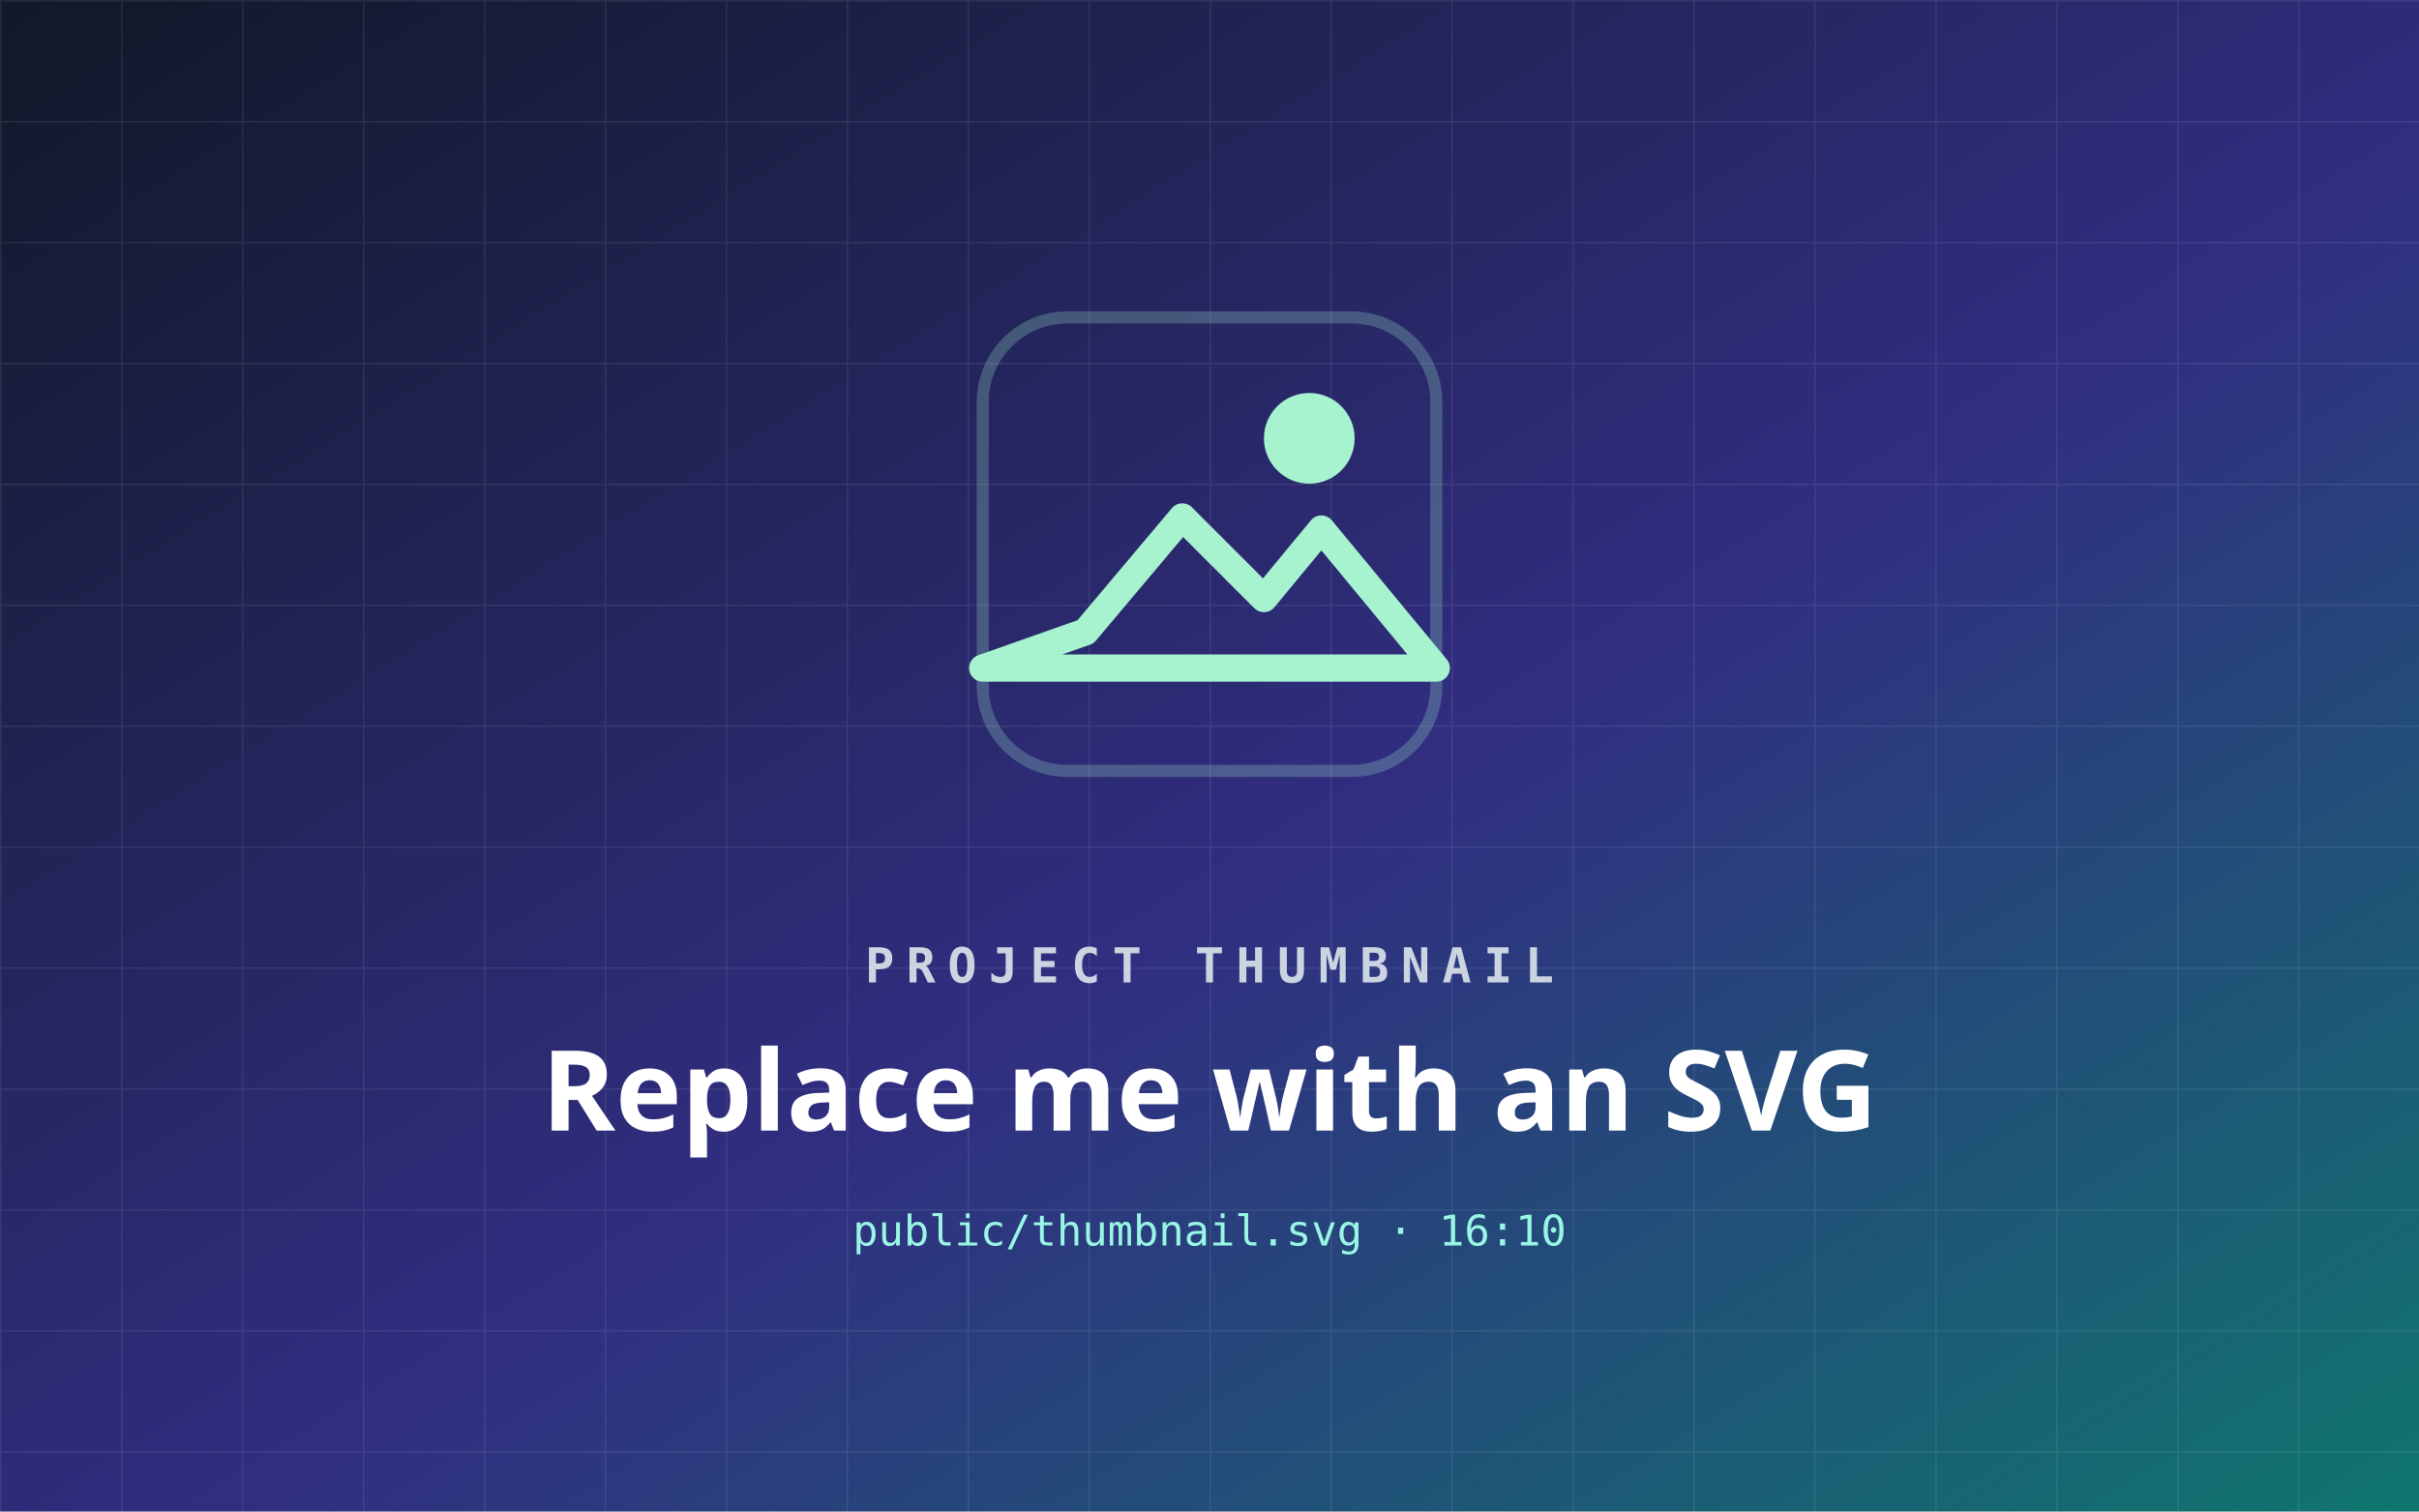
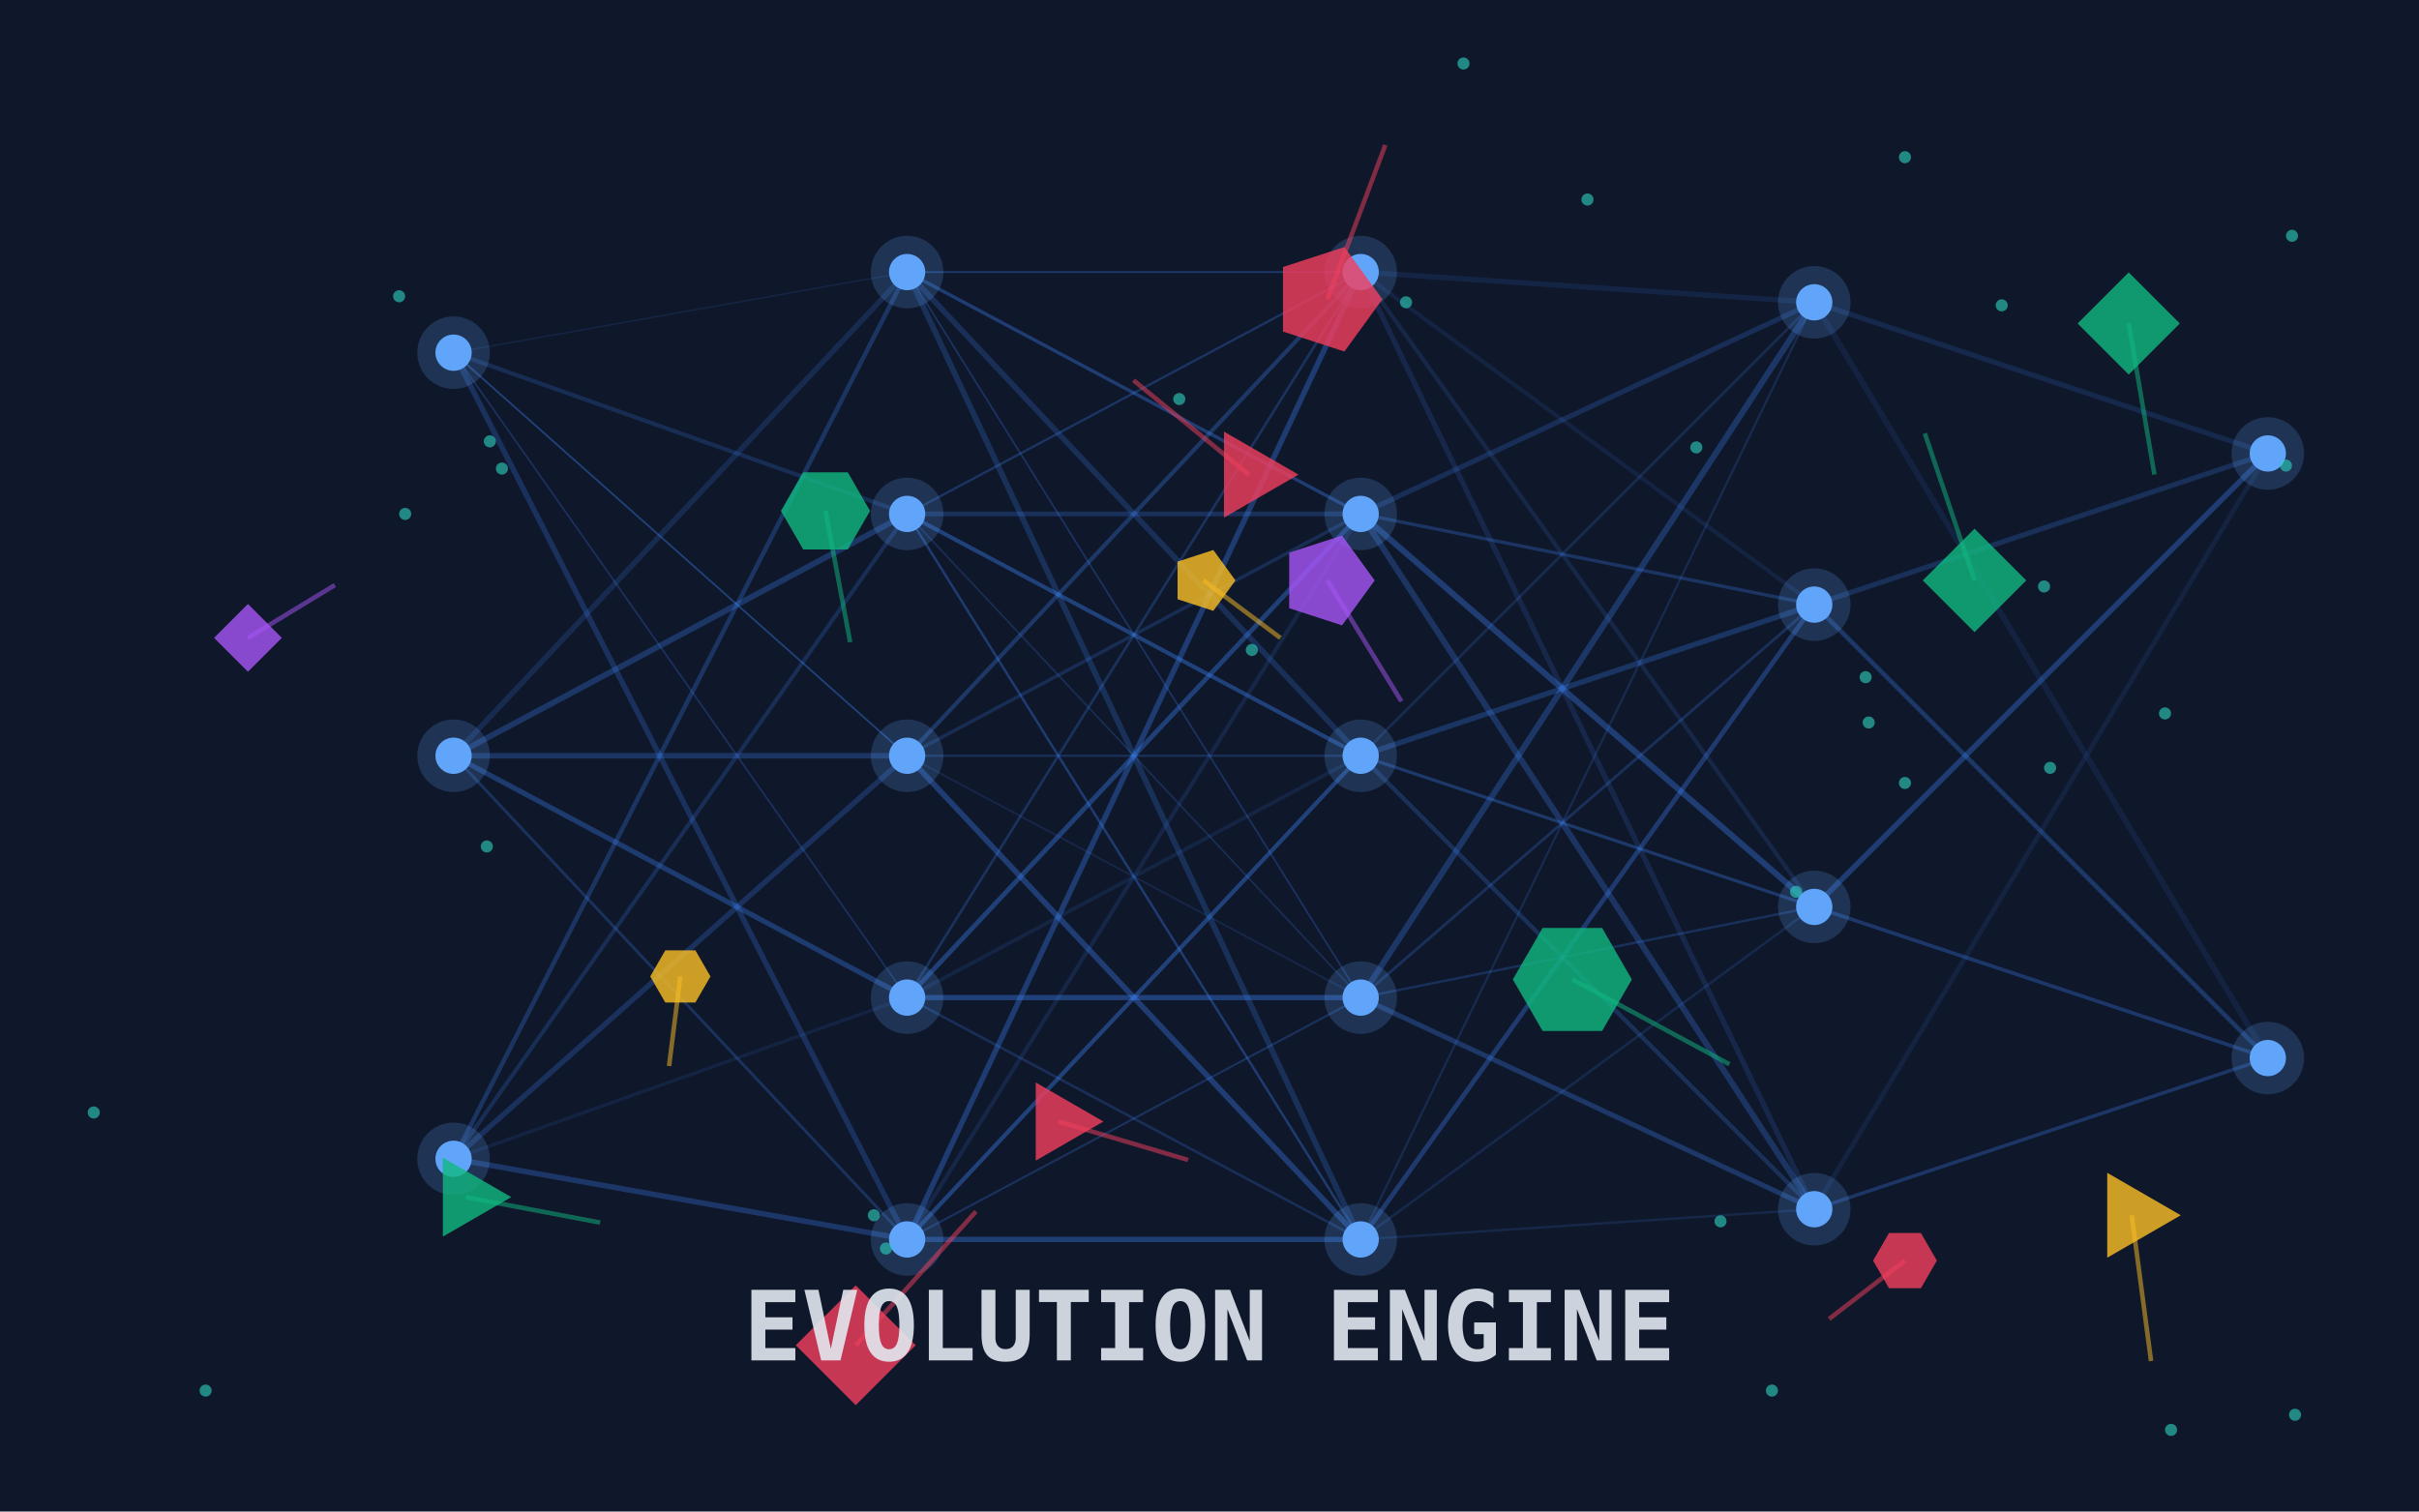
- <svg xmlns="http://www.w3.org/2000/svg" viewBox="0 0 1600 1000" role="img" aria-labelledby="title desc">
-   <defs>
-     <linearGradient id="background" x1="0" y1="0" x2="1" y2="1">
-       <stop offset="0" stop-color="#111827" />
-       <stop offset="0.55" stop-color="#312e81" />
-       <stop offset="1" stop-color="#0f766e" />
-     </linearGradient>
-     <pattern id="grid" width="80" height="80" patternUnits="userSpaceOnUse">
-       <path d="M80 0H0V80" fill="none" stroke="#ffffff" stroke-opacity="0.08" stroke-width="2" />
-     </pattern>
-   </defs>
-   <rect width="1600" height="1000" fill="url(#background)" />
-   <rect width="1600" height="1000" fill="url(#grid)" />
-   <g transform="translate(800 360)" fill="none" stroke="#a7f3d0" stroke-linecap="round" stroke-linejoin="round">
-     <rect x="-150" y="-150" width="300" height="300" rx="56" stroke-opacity="0.25" stroke-width="8" />
-     <path d="M-82 58-18-18l54 54 38-46 76 92H-150Z" stroke-width="18" />
-     <circle cx="66" cy="-70" r="30" fill="#a7f3d0" stroke="none" />
-   </g>
-   <text x="800" y="650" fill="#cbd5e1" font-family="ui-monospace, SFMono-Regular, Menlo, monospace" font-size="32" font-weight="700" letter-spacing="8" text-anchor="middle">PROJECT THUMBNAIL</text>
-   <text x="800" y="748" fill="#ffffff" font-family="ui-sans-serif, system-ui, sans-serif" font-size="74" font-weight="700" text-anchor="middle">Replace me with an SVG</text>
-   <text x="800" y="824" fill="#99f6e4" font-family="ui-monospace, SFMono-Regular, Menlo, monospace" font-size="28" text-anchor="middle">public/thumbnail.svg · 16:10</text>
+ <svg xmlns="http://www.w3.org/2000/svg" viewBox="0 0 800 500" width="800" height="500">
+   <rect width="800" height="500" fill="#0f172a" />
+   <line x1="150" y1="116.667" x2="300" y2="90.0" stroke="#3b82f6" stroke-width="0.517" opacity="0.122" />
+   <line x1="150" y1="116.667" x2="300" y2="170.0" stroke="#3b82f6" stroke-width="1.359" opacity="0.208" />
+   <line x1="150" y1="116.667" x2="300" y2="250.0" stroke="#3b82f6" stroke-width="0.588" opacity="0.392" />
+   <line x1="150" y1="116.667" x2="300" y2="330.0" stroke="#3b82f6" stroke-width="0.569" opacity="0.247" />
+   <line x1="150" y1="116.667" x2="300" y2="410.0" stroke="#3b82f6" stroke-width="1.787" opacity="0.245" />
+   <line x1="150" y1="250.0" x2="300" y2="90.0" stroke="#3b82f6" stroke-width="1.761" opacity="0.189" />
+   <line x1="150" y1="250.0" x2="300" y2="170.0" stroke="#3b82f6" stroke-width="1.897" opacity="0.293" />
+   <line x1="150" y1="250.0" x2="300" y2="250.0" stroke="#3b82f6" stroke-width="1.856" opacity="0.27" />
+   <line x1="150" y1="250.0" x2="300" y2="330.0" stroke="#3b82f6" stroke-width="1.677" opacity="0.337" />
+   <line x1="150" y1="250.0" x2="300" y2="410.0" stroke="#3b82f6" stroke-width="0.937" opacity="0.254" />
+   <line x1="150" y1="383.333" x2="300" y2="90.0" stroke="#3b82f6" stroke-width="1.479" opacity="0.277" />
+   <line x1="150" y1="383.333" x2="300" y2="170.0" stroke="#3b82f6" stroke-width="1.319" opacity="0.216" />
+   <line x1="150" y1="383.333" x2="300" y2="250.0" stroke="#3b82f6" stroke-width="1.744" opacity="0.249" />
+   <line x1="150" y1="383.333" x2="300" y2="330.0" stroke="#3b82f6" stroke-width="1.111" opacity="0.114" />
+   <line x1="150" y1="383.333" x2="300" y2="410.0" stroke="#3b82f6" stroke-width="1.785" opacity="0.302" />
+   <line x1="300" y1="90.0" x2="450" y2="90.0" stroke="#3b82f6" stroke-width="0.564" opacity="0.35" />
+   <line x1="300" y1="90.0" x2="450" y2="170.0" stroke="#3b82f6" stroke-width="1.107" opacity="0.359" />
+   <line x1="300" y1="90.0" x2="450" y2="250.0" stroke="#3b82f6" stroke-width="1.826" opacity="0.226" />
+   <line x1="300" y1="90.0" x2="450" y2="330.0" stroke="#3b82f6" stroke-width="0.561" opacity="0.269" />
+   <line x1="300" y1="90.0" x2="450" y2="410.0" stroke="#3b82f6" stroke-width="1.887" opacity="0.228" />
+   <line x1="300" y1="170.0" x2="450" y2="90.0" stroke="#3b82f6" stroke-width="0.749" opacity="0.284" />
+   <line x1="300" y1="170.0" x2="450" y2="170.0" stroke="#3b82f6" stroke-width="1.557" opacity="0.236" />
+   <line x1="300" y1="170.0" x2="450" y2="250.0" stroke="#3b82f6" stroke-width="1.332" opacity="0.394" />
+   <line x1="300" y1="170.0" x2="450" y2="330.0" stroke="#3b82f6" stroke-width="0.516" opacity="0.229" />
+   <line x1="300" y1="170.0" x2="450" y2="410.0" stroke="#3b82f6" stroke-width="0.809" opacity="0.35" />
+   <line x1="300" y1="250.0" x2="450" y2="90.0" stroke="#3b82f6" stroke-width="1.378" opacity="0.297" />
+   <line x1="300" y1="250.0" x2="450" y2="170.0" stroke="#3b82f6" stroke-width="1.122" opacity="0.21" />
+   <line x1="300" y1="250.0" x2="450" y2="250.0" stroke="#3b82f6" stroke-width="0.72" opacity="0.237" />
+   <line x1="300" y1="250.0" x2="450" y2="330.0" stroke="#3b82f6" stroke-width="0.57" opacity="0.158" />
+   <line x1="300" y1="250.0" x2="450" y2="410.0" stroke="#3b82f6" stroke-width="1.824" opacity="0.358" />
+   <line x1="300" y1="330.0" x2="450" y2="90.0" stroke="#3b82f6" stroke-width="0.864" opacity="0.257" />
+   <line x1="300" y1="330.0" x2="450" y2="170.0" stroke="#3b82f6" stroke-width="1.552" opacity="0.375" />
+   <line x1="300" y1="330.0" x2="450" y2="250.0" stroke="#3b82f6" stroke-width="1.265" opacity="0.122" />
+   <line x1="300" y1="330.0" x2="450" y2="330.0" stroke="#3b82f6" stroke-width="1.716" opacity="0.386" />
+   <line x1="300" y1="330.0" x2="450" y2="410.0" stroke="#3b82f6" stroke-width="0.848" opacity="0.221" />
+   <line x1="300" y1="410.0" x2="450" y2="90.0" stroke="#3b82f6" stroke-width="1.789" opacity="0.344" />
+   <line x1="300" y1="410.0" x2="450" y2="170.0" stroke="#3b82f6" stroke-width="1.343" opacity="0.143" />
+   <line x1="300" y1="410.0" x2="450" y2="250.0" stroke="#3b82f6" stroke-width="1.387" opacity="0.392" />
+   <line x1="300" y1="410.0" x2="450" y2="330.0" stroke="#3b82f6" stroke-width="0.684" opacity="0.252" />
+   <line x1="300" y1="410.0" x2="450" y2="410.0" stroke="#3b82f6" stroke-width="1.763" opacity="0.362" />
+   <line x1="450" y1="90.0" x2="600" y2="100.0" stroke="#3b82f6" stroke-width="1.732" opacity="0.125" />
+   <line x1="450" y1="90.0" x2="600" y2="200.0" stroke="#3b82f6" stroke-width="1.359" opacity="0.118" />
+   <line x1="450" y1="90.0" x2="600" y2="300.0" stroke="#3b82f6" stroke-width="1.386" opacity="0.146" />
+   <line x1="450" y1="90.0" x2="600" y2="400.0" stroke="#3b82f6" stroke-width="1.733" opacity="0.149" />
+   <line x1="450" y1="170.0" x2="600" y2="100.0" stroke="#3b82f6" stroke-width="1.658" opacity="0.216" />
+   <line x1="450" y1="170.0" x2="600" y2="200.0" stroke="#3b82f6" stroke-width="1.12" opacity="0.278" />
+   <line x1="450" y1="170.0" x2="600" y2="300.0" stroke="#3b82f6" stroke-width="1.981" opacity="0.356" />
+   <line x1="450" y1="170.0" x2="600" y2="400.0" stroke="#3b82f6" stroke-width="1.99" opacity="0.267" />
+   <line x1="450" y1="250.0" x2="600" y2="100.0" stroke="#3b82f6" stroke-width="0.85" opacity="0.187" />
+   <line x1="450" y1="250.0" x2="600" y2="200.0" stroke="#3b82f6" stroke-width="1.769" opacity="0.281" />
+   <line x1="450" y1="250.0" x2="600" y2="300.0" stroke="#3b82f6" stroke-width="0.997" opacity="0.325" />
+   <line x1="450" y1="250.0" x2="600" y2="400.0" stroke="#3b82f6" stroke-width="1.434" opacity="0.227" />
+   <line x1="450" y1="330.0" x2="600" y2="100.0" stroke="#3b82f6" stroke-width="1.995" opacity="0.296" />
+   <line x1="450" y1="330.0" x2="600" y2="200.0" stroke="#3b82f6" stroke-width="0.933" opacity="0.24" />
+   <line x1="450" y1="330.0" x2="600" y2="300.0" stroke="#3b82f6" stroke-width="0.794" opacity="0.235" />
+   <line x1="450" y1="330.0" x2="600" y2="400.0" stroke="#3b82f6" stroke-width="1.641" opacity="0.298" />
+   <line x1="450" y1="410.0" x2="600" y2="100.0" stroke="#3b82f6" stroke-width="0.709" opacity="0.189" />
+   <line x1="450" y1="410.0" x2="600" y2="200.0" stroke="#3b82f6" stroke-width="1.536" opacity="0.335" />
+   <line x1="450" y1="410.0" x2="600" y2="300.0" stroke="#3b82f6" stroke-width="0.839" opacity="0.168" />
+   <line x1="450" y1="410.0" x2="600" y2="400.0" stroke="#3b82f6" stroke-width="0.802" opacity="0.156" />
+   <line x1="600" y1="100.0" x2="750" y2="150.0" stroke="#3b82f6" stroke-width="1.678" opacity="0.168" />
+   <line x1="600" y1="100.0" x2="750" y2="350.0" stroke="#3b82f6" stroke-width="1.871" opacity="0.112" />
+   <line x1="600" y1="200.0" x2="750" y2="150.0" stroke="#3b82f6" stroke-width="1.683" opacity="0.227" />
+   <line x1="600" y1="200.0" x2="750" y2="350.0" stroke="#3b82f6" stroke-width="1.455" opacity="0.311" />
+   <line x1="600" y1="300.0" x2="750" y2="150.0" stroke="#3b82f6" stroke-width="1.82" opacity="0.346" />
+   <line x1="600" y1="300.0" x2="750" y2="350.0" stroke="#3b82f6" stroke-width="1.229" opacity="0.305" />
+   <line x1="600" y1="400.0" x2="750" y2="150.0" stroke="#3b82f6" stroke-width="1.591" opacity="0.108" />
+   <line x1="600" y1="400.0" x2="750" y2="350.0" stroke="#3b82f6" stroke-width="1.172" opacity="0.291" />
+   <circle cx="150" cy="116.667" r="6" fill="#60a5fa" />
+   <circle cx="150" cy="116.667" r="12" fill="#60a5fa" opacity="0.2" />
+   <circle cx="150" cy="250.0" r="6" fill="#60a5fa" />
+   <circle cx="150" cy="250.0" r="12" fill="#60a5fa" opacity="0.2" />
+   <circle cx="150" cy="383.333" r="6" fill="#60a5fa" />
+   <circle cx="150" cy="383.333" r="12" fill="#60a5fa" opacity="0.2" />
+   <circle cx="300" cy="90.0" r="6" fill="#60a5fa" />
+   <circle cx="300" cy="90.0" r="12" fill="#60a5fa" opacity="0.2" />
+   <circle cx="300" cy="170.0" r="6" fill="#60a5fa" />
+   <circle cx="300" cy="170.0" r="12" fill="#60a5fa" opacity="0.2" />
+   <circle cx="300" cy="250.0" r="6" fill="#60a5fa" />
+   <circle cx="300" cy="250.0" r="12" fill="#60a5fa" opacity="0.2" />
+   <circle cx="300" cy="330.0" r="6" fill="#60a5fa" />
+   <circle cx="300" cy="330.0" r="12" fill="#60a5fa" opacity="0.2" />
+   <circle cx="300" cy="410.0" r="6" fill="#60a5fa" />
+   <circle cx="300" cy="410.0" r="12" fill="#60a5fa" opacity="0.2" />
+   <circle cx="450" cy="90.0" r="6" fill="#60a5fa" />
+   <circle cx="450" cy="90.0" r="12" fill="#60a5fa" opacity="0.2" />
+   <circle cx="450" cy="170.0" r="6" fill="#60a5fa" />
+   <circle cx="450" cy="170.0" r="12" fill="#60a5fa" opacity="0.2" />
+   <circle cx="450" cy="250.0" r="6" fill="#60a5fa" />
+   <circle cx="450" cy="250.0" r="12" fill="#60a5fa" opacity="0.2" />
+   <circle cx="450" cy="330.0" r="6" fill="#60a5fa" />
+   <circle cx="450" cy="330.0" r="12" fill="#60a5fa" opacity="0.2" />
+   <circle cx="450" cy="410.0" r="6" fill="#60a5fa" />
+   <circle cx="450" cy="410.0" r="12" fill="#60a5fa" opacity="0.2" />
+   <circle cx="600" cy="100.0" r="6" fill="#60a5fa" />
+   <circle cx="600" cy="100.0" r="12" fill="#60a5fa" opacity="0.2" />
+   <circle cx="600" cy="200.0" r="6" fill="#60a5fa" />
+   <circle cx="600" cy="200.0" r="12" fill="#60a5fa" opacity="0.2" />
+   <circle cx="600" cy="300.0" r="6" fill="#60a5fa" />
+   <circle cx="600" cy="300.0" r="12" fill="#60a5fa" opacity="0.2" />
+   <circle cx="600" cy="400.0" r="6" fill="#60a5fa" />
+   <circle cx="600" cy="400.0" r="12" fill="#60a5fa" opacity="0.2" />
+   <circle cx="750" cy="150.0" r="6" fill="#60a5fa" />
+   <circle cx="750" cy="150.0" r="12" fill="#60a5fa" opacity="0.2" />
+   <circle cx="750" cy="350.0" r="6" fill="#60a5fa" />
+   <circle cx="750" cy="350.0" r="12" fill="#60a5fa" opacity="0.2" />
+   <polygon points="720.899,107.0 704.0,123.899 687.101,107.0 704.0,90.101" fill="#10b981" opacity="0.8" />
+   <line x1="704" y1="107" x2="712.493" y2="156.979" stroke="#10b981" stroke-width="1.5" opacity="0.5" />
+   <polygon points="169.086,396.0 146.457,409.065 146.457,382.935" fill="#10b981" opacity="0.8" />
+   <line x1="154" y1="396" x2="198.467" y2="404.424" stroke="#10b981" stroke-width="1.5" opacity="0.5" />
+   <polygon points="287.735,169.0 280.367,181.761 265.633,181.761 258.265,169.0 265.633,156.239 280.367,156.239" fill="#10b981" opacity="0.8" />
+   <line x1="273" y1="169" x2="281.163" y2="212.445" stroke="#10b981" stroke-width="1.5" opacity="0.5" />
+   <polygon points="670.106,192.0 653.0,209.106 635.894,192.0 653.0,174.894" fill="#10b981" opacity="0.8" />
+   <line x1="653" y1="192" x2="636.573" y2="143.383" stroke="#10b981" stroke-width="1.5" opacity="0.5" />
+   <polygon points="408.584,192.0 401.271,202.066 389.438,198.221 389.438,185.779 401.271,181.934" fill="#fbbf24" opacity="0.8" />
+   <line x1="398" y1="192" x2="423.426" y2="211.018" stroke="#fbbf24" stroke-width="1.5" opacity="0.5" />
+   <polygon points="457.17,99.0 444.615,116.281 424.3,109.68 424.3,88.32 444.615,81.719" fill="#f43f5e" opacity="0.8" />
+   <line x1="439" y1="99" x2="458.149" y2="47.964" stroke="#f43f5e" stroke-width="1.5" opacity="0.5" />
+   <polygon points="539.677,324.0 529.839,341.041 510.161,341.041 500.323,324.0 510.161,306.959 529.839,306.959" fill="#10b981" opacity="0.8" />
+   <line x1="520" y1="324" x2="571.943" y2="352.048" stroke="#10b981" stroke-width="1.5" opacity="0.5" />
+   <polygon points="364.928,371.0 342.536,383.928 342.536,358.072" fill="#f43f5e" opacity="0.8" />
+   <line x1="350" y1="371" x2="392.941" y2="383.717" stroke="#f43f5e" stroke-width="1.5" opacity="0.5" />
+   <polygon points="302.823,445.0 283.0,464.823 263.177,445.0 283.0,425.177" fill="#f43f5e" opacity="0.8" />
+   <line x1="283" y1="445" x2="322.741" y2="400.761" stroke="#f43f5e" stroke-width="1.5" opacity="0.5" />
+   <polygon points="454.628,192.0 443.829,206.863 426.357,201.186 426.357,182.814 443.829,177.137" fill="#a855f7" opacity="0.8" />
+   <line x1="439" y1="192" x2="463.458" y2="231.999" stroke="#a855f7" stroke-width="1.5" opacity="0.5" />
+   <polygon points="429.422,157.0 404.789,171.222 404.789,142.778" fill="#f43f5e" opacity="0.8" />
+   <line x1="413" y1="157" x2="374.869" y2="125.805" stroke="#f43f5e" stroke-width="1.5" opacity="0.5" />
+   <polygon points="234.961,323.0 229.98,331.626 220.02,331.626 215.039,323.0 220.02,314.374 229.98,314.374" fill="#fbbf24" opacity="0.8" />
+   <line x1="225" y1="323" x2="221.264" y2="352.648" stroke="#fbbf24" stroke-width="1.5" opacity="0.5" />
+   <polygon points="721.215,402.0 696.892,416.043 696.892,387.957" fill="#fbbf24" opacity="0.8" />
+   <line x1="705" y1="402" x2="711.386" y2="450.225" stroke="#fbbf24" stroke-width="1.5" opacity="0.5" />
+   <polygon points="93.213,211.0 82.0,222.213 70.787,211.0 82.0,199.787" fill="#a855f7" opacity="0.8" />
+   <line x1="82" y1="211" x2="110.752" y2="193.539" stroke="#a855f7" stroke-width="1.5" opacity="0.5" />
+   <polygon points="640.552,417.0 635.276,426.138 624.724,426.138 619.448,417.0 624.724,407.862 635.276,407.862" fill="#f43f5e" opacity="0.8" />
+   <line x1="630" y1="417" x2="604.911" y2="436.302" stroke="#f43f5e" stroke-width="1.5" opacity="0.5" />
+   <circle cx="678" cy="254" r="2" fill="#2dd4bf" opacity="0.6" />
+   <circle cx="166" cy="155" r="2" fill="#2dd4bf" opacity="0.6" />
+   <circle cx="162" cy="146" r="2" fill="#2dd4bf" opacity="0.6" />
+   <circle cx="594" cy="295" r="2" fill="#2dd4bf" opacity="0.6" />
+   <circle cx="289" cy="402" r="2" fill="#2dd4bf" opacity="0.6" />
+   <circle cx="618" cy="239" r="2" fill="#2dd4bf" opacity="0.6" />
+   <circle cx="617" cy="224" r="2" fill="#2dd4bf" opacity="0.6" />
+   <circle cx="390" cy="132" r="2" fill="#2dd4bf" opacity="0.6" />
+   <circle cx="161" cy="280" r="2" fill="#2dd4bf" opacity="0.6" />
+   <circle cx="525" cy="66" r="2" fill="#2dd4bf" opacity="0.6" />
+   <circle cx="68" cy="460" r="2" fill="#2dd4bf" opacity="0.6" />
+   <circle cx="132" cy="98" r="2" fill="#2dd4bf" opacity="0.6" />
+   <circle cx="662" cy="101" r="2" fill="#2dd4bf" opacity="0.6" />
+   <circle cx="716" cy="236" r="2" fill="#2dd4bf" opacity="0.6" />
+   <circle cx="630" cy="52" r="2" fill="#2dd4bf" opacity="0.6" />
+   <circle cx="414" cy="215" r="2" fill="#2dd4bf" opacity="0.6" />
+   <circle cx="630" cy="259" r="2" fill="#2dd4bf" opacity="0.6" />
+   <circle cx="561" cy="148" r="2" fill="#2dd4bf" opacity="0.6" />
+   <circle cx="586" cy="460" r="2" fill="#2dd4bf" opacity="0.6" />
+   <circle cx="31" cy="368" r="2" fill="#2dd4bf" opacity="0.6" />
+   <circle cx="758" cy="78" r="2" fill="#2dd4bf" opacity="0.6" />
+   <circle cx="718" cy="473" r="2" fill="#2dd4bf" opacity="0.6" />
+   <circle cx="569" cy="404" r="2" fill="#2dd4bf" opacity="0.6" />
+   <circle cx="293" cy="413" r="2" fill="#2dd4bf" opacity="0.6" />
+   <circle cx="676" cy="194" r="2" fill="#2dd4bf" opacity="0.6" />
+   <circle cx="134" cy="170" r="2" fill="#2dd4bf" opacity="0.6" />
+   <circle cx="465" cy="100" r="2" fill="#2dd4bf" opacity="0.6" />
+   <circle cx="484" cy="21" r="2" fill="#2dd4bf" opacity="0.6" />
+   <circle cx="759" cy="468" r="2" fill="#2dd4bf" opacity="0.6" />
+   <circle cx="756" cy="154" r="2" fill="#2dd4bf" opacity="0.6" />
+   <text x="400" y="450" font-family="monospace" font-size="32" fill="#e2e8f0" font-weight="bold" text-anchor="middle" opacity="0.9">EVOLUTION ENGINE</text>
</svg>
